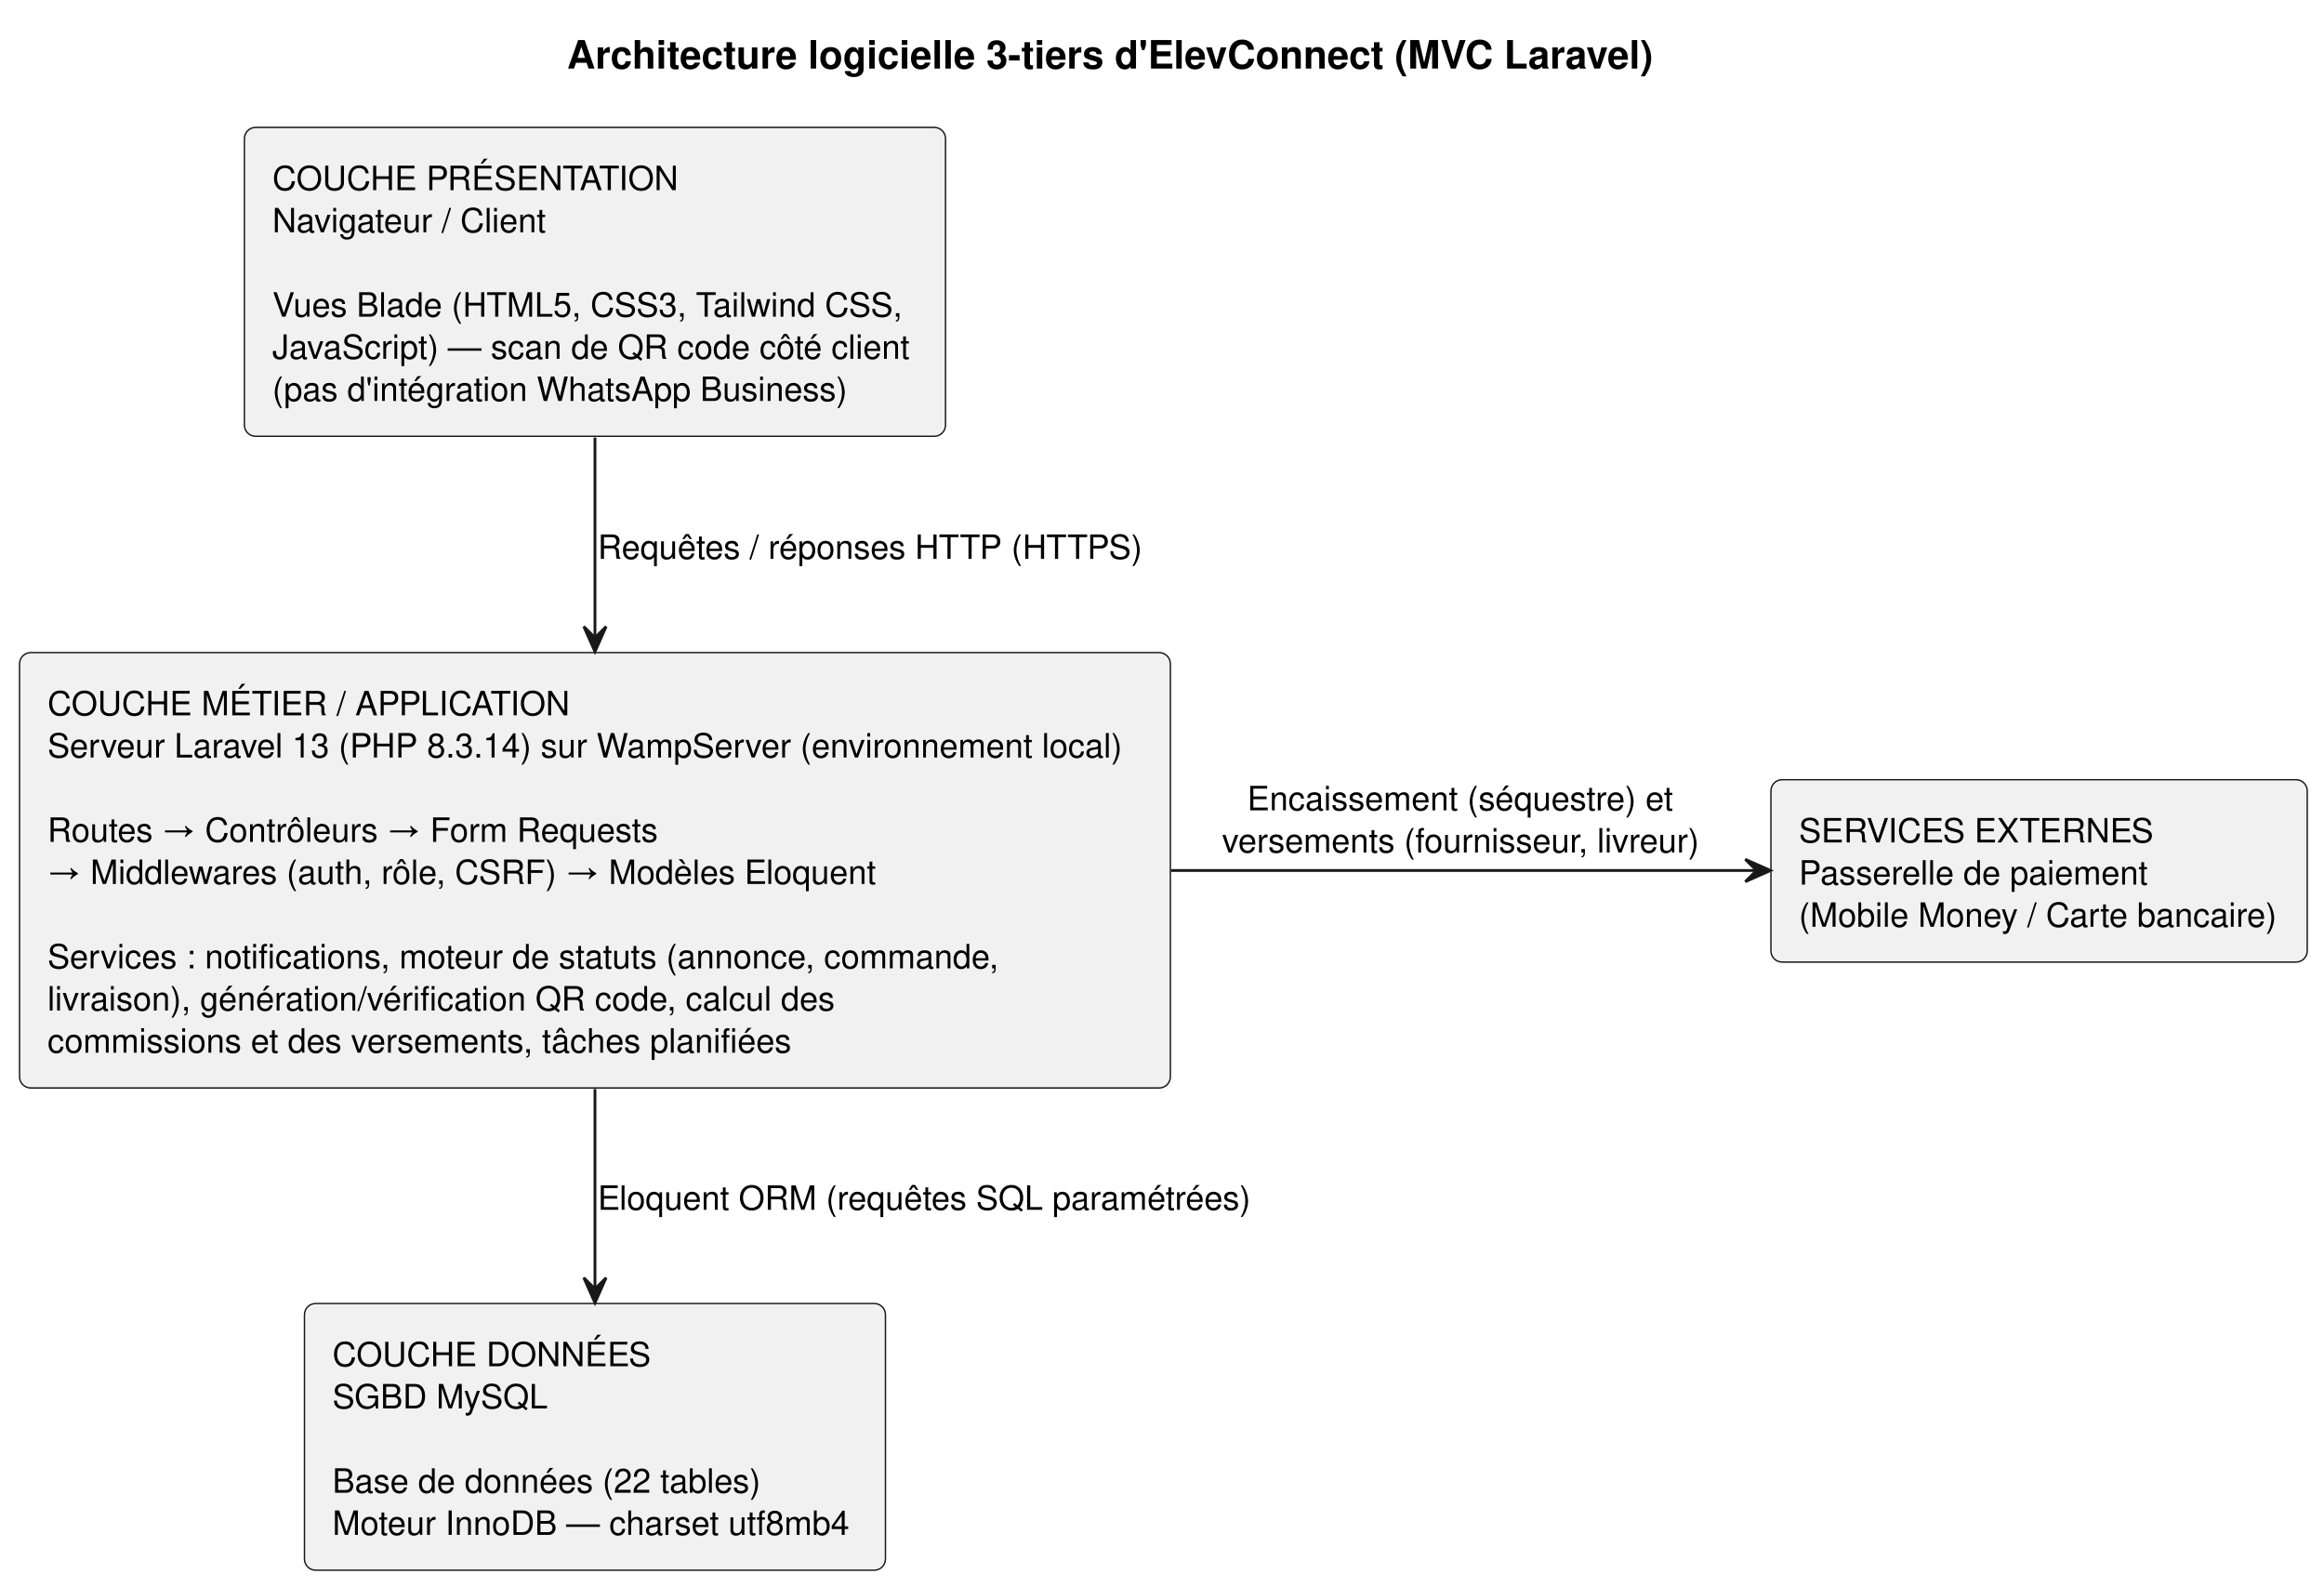
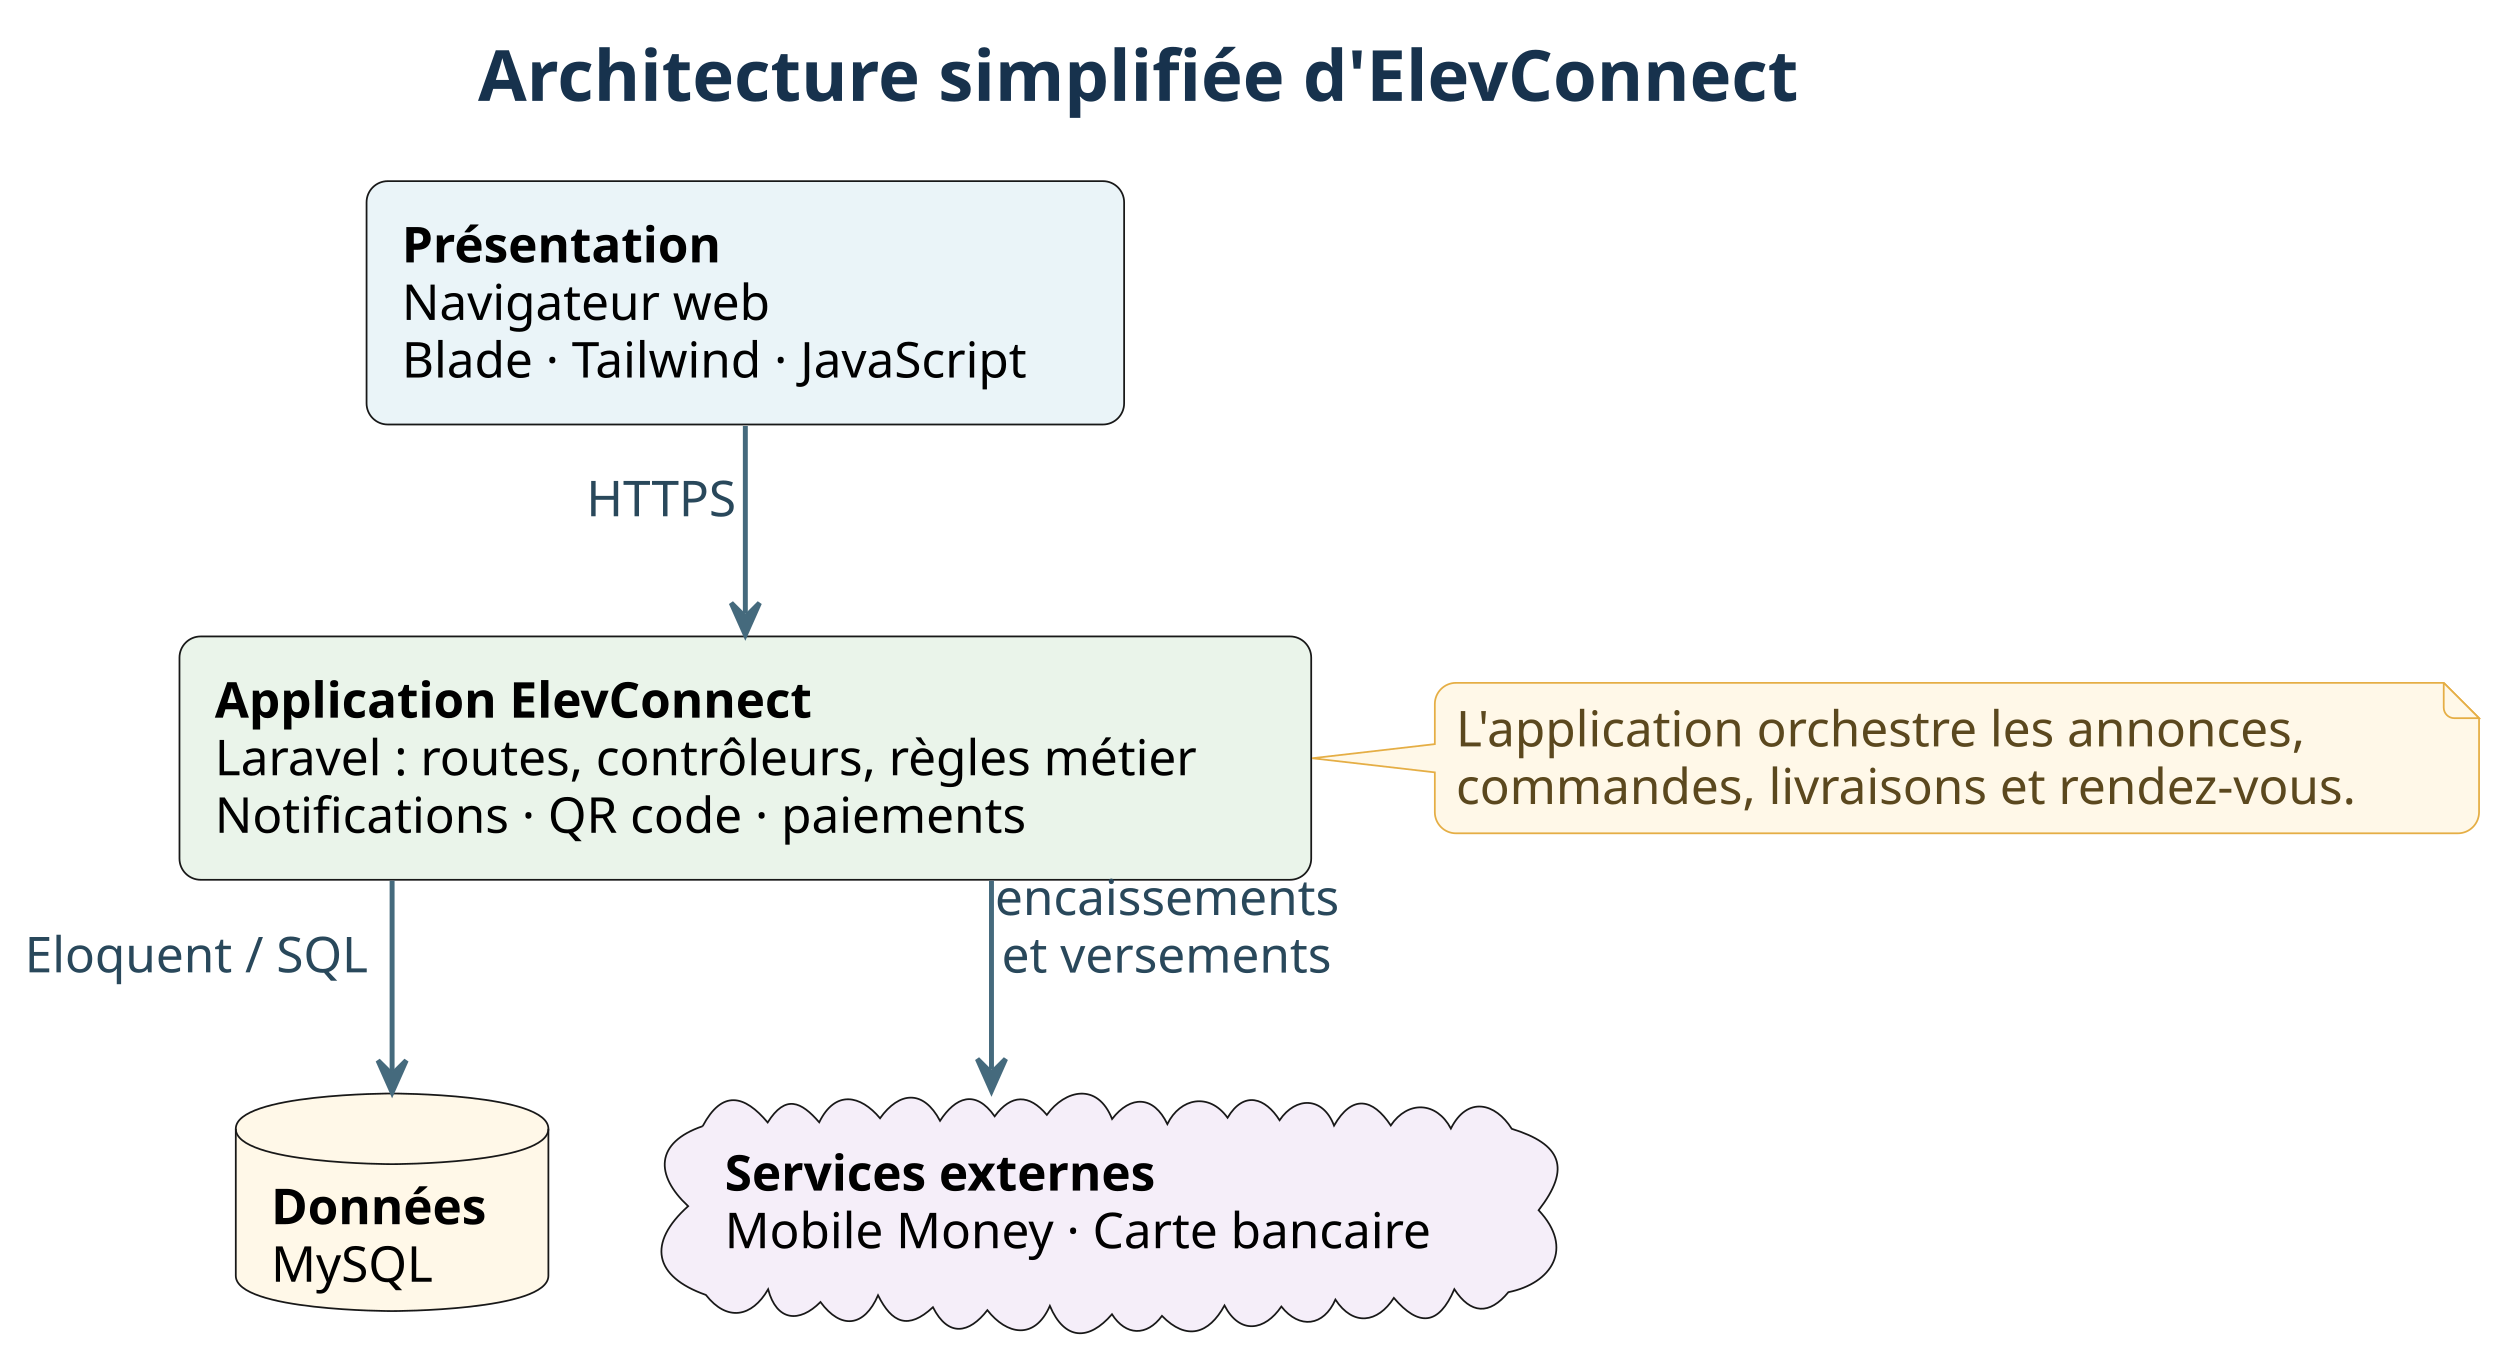
- <svg xmlns="http://www.w3.org/2000/svg" contentStyleType="text/css" height="568px" preserveAspectRatio="none" style="width:832px;height:568px;background:#FFFFFF;" version="1.1" viewBox="0 0 832 568" width="832px" zoomAndPan="magnify">
+ <svg xmlns="http://www.w3.org/2000/svg" contentStyleType="text/css" data-diagram-type="DESCRIPTION" height="727.5px" preserveAspectRatio="none" style="width:1327px;height:727px;background:#FFFFFF;" version="1.1" viewBox="0 0 1327 727" width="1327.5px" zoomAndPan="magnify">
  <defs />
  <g>
-     <text fill="#000000" font-family="Helvetica" font-size="14" font-weight="bold" lengthAdjust="spacing" textLength="412" x="203" y="24.533">Architecture logicielle 3-tiers d'ElevConnect (MVC Laravel)</text>
-     <g id="elem_PRES">
-       <rect fill="#F1F1F1" height="110.562" rx="4" ry="4" style="stroke:#181818;stroke-width:0.5;" width="251" x="87.5" y="45.609" />
-       <text fill="#000000" font-family="Helvetica" font-size="12" lengthAdjust="spacing" textLength="148" x="97.5" y="68.066">COUCHE PRÉSENTATION</text>
-       <text fill="#000000" font-family="Helvetica" font-size="12" lengthAdjust="spacing" textLength="100" x="97.5" y="83.16">Navigateur / Client</text>
-       <text fill="#000000" font-family="Helvetica" font-size="12" lengthAdjust="spacing" textLength="3" x="97.5" y="98.254"> </text>
-       <text fill="#000000" font-family="Helvetica" font-size="12" lengthAdjust="spacing" textLength="230" x="97.5" y="113.348">Vues Blade (HTML5, CSS3, Tailwind CSS,</text>
-       <text fill="#000000" font-family="Helvetica" font-size="12" lengthAdjust="spacing" textLength="231" x="97.5" y="128.441">JavaScript) — scan de QR code côté client</text>
-       <text fill="#000000" font-family="Helvetica" font-size="12" lengthAdjust="spacing" textLength="214" x="97.5" y="143.535">(pas d'intégration WhatsApp Business)</text>
+     <g class="title" data-source-line="4">
+       <text fill="#17324D" font-family="sans-serif" font-size="37.5" font-weight="bold" lengthAdjust="spacing" textLength="795.319" x="253.719" y="53.558">Architecture simplifiée d'ElevConnect</text>
    </g>
-     <g id="elem_APP">
-       <rect fill="#F1F1F1" height="155.844" rx="4" ry="4" style="stroke:#181818;stroke-width:0.5;" width="412" x="7" y="233.609" />
-       <text fill="#000000" font-family="Helvetica" font-size="12" lengthAdjust="spacing" textLength="186" x="17" y="256.066">COUCHE MÉTIER / APPLICATION</text>
-       <text fill="#000000" font-family="Helvetica" font-size="12" lengthAdjust="spacing" textLength="392" x="17" y="271.16">Serveur Laravel 13 (PHP 8.3.14) sur WampServer (environnement local)</text>
-       <text fill="#000000" font-family="Helvetica" font-size="12" lengthAdjust="spacing" textLength="3" x="17" y="286.254"> </text>
-       <text fill="#000000" font-family="Helvetica" font-size="12" lengthAdjust="spacing" textLength="223" x="17" y="301.348">Routes → Contrôleurs → Form Requests</text>
-       <text fill="#000000" font-family="Helvetica" font-size="12" lengthAdjust="spacing" textLength="299" x="17" y="316.441">→ Middlewares (auth, rôle, CSRF) → Modèles Eloquent</text>
-       <text fill="#000000" font-family="Helvetica" font-size="12" lengthAdjust="spacing" textLength="3" x="17" y="331.535"> </text>
-       <text fill="#000000" font-family="Helvetica" font-size="12" lengthAdjust="spacing" textLength="351" x="17" y="346.629">Services : notifications, moteur de statuts (annonce, commande,</text>
-       <text fill="#000000" font-family="Helvetica" font-size="12" lengthAdjust="spacing" textLength="289" x="17" y="361.723">livraison), génération/vérification QR code, calcul des</text>
-       <text fill="#000000" font-family="Helvetica" font-size="12" lengthAdjust="spacing" textLength="281" x="17" y="376.816">commissions et des versements, tâches planifiées</text>
+     <g class="entity" data-qualified-name="CLIENT" data-source-line="6" id="ent0002">
+       <rect fill="#EAF4F8" height="129.17" rx="11.25" ry="11.25" style="stroke:#181818;stroke-width:0.938;" width="402.116" x="194.569" y="96.152" />
+       <text fill="#000000" font-family="sans-serif" font-size="26.25" font-weight="bold" lengthAdjust="spacing" textLength="190.633" x="213.319" y="139.268">Présentation</text>
+       <text fill="#000000" font-family="sans-serif" font-size="26.25" lengthAdjust="spacing" textLength="207.795" x="213.319" y="169.825">Navigateur web</text>
+       <text fill="#000000" font-family="sans-serif" font-size="26.25" lengthAdjust="spacing" textLength="364.616" x="213.319" y="200.381">Blade · Tailwind · JavaScript</text>
    </g>
-     <g id="elem_DATA">
-       <rect fill="#F1F1F1" height="95.469" rx="4" ry="4" style="stroke:#181818;stroke-width:0.5;" width="208" x="109" y="466.609" />
-       <text fill="#000000" font-family="Helvetica" font-size="12" lengthAdjust="spacing" textLength="116" x="119" y="489.066">COUCHE DONNÉES</text>
-       <text fill="#000000" font-family="Helvetica" font-size="12" lengthAdjust="spacing" textLength="75" x="119" y="504.16">SGBD MySQL</text>
-       <text fill="#000000" font-family="Helvetica" font-size="12" lengthAdjust="spacing" textLength="3" x="119" y="519.254"> </text>
-       <text fill="#000000" font-family="Helvetica" font-size="12" lengthAdjust="spacing" textLength="160" x="119" y="534.348">Base de données (22 tables)</text>
-       <text fill="#000000" font-family="Helvetica" font-size="12" lengthAdjust="spacing" textLength="188" x="119" y="549.441">Moteur InnoDB — charset utf8mb4</text>
+     <g class="entity" data-qualified-name="APP" data-source-line="7" id="ent0003">
+       <rect fill="#EAF4EA" height="129.17" rx="11.25" ry="11.25" style="stroke:#181818;stroke-width:0.938;" width="600.721" x="95.269" y="337.821" />
+       <text fill="#000000" font-family="sans-serif" font-size="26.25" font-weight="bold" lengthAdjust="spacing" textLength="359.002" x="114.019" y="380.937">Application ElevConnect</text>
+       <text fill="#000000" font-family="sans-serif" font-size="26.25" lengthAdjust="spacing" textLength="563.221" x="114.019" y="411.494">Laravel : routes, contrôleurs, règles métier</text>
+       <text fill="#000000" font-family="sans-serif" font-size="26.25" lengthAdjust="spacing" textLength="463.425" x="114.019" y="442.05">Notifications · QR code · paiements</text>
    </g>
-     <g id="elem_EXT">
-       <rect fill="#F1F1F1" height="65.281" rx="4" ry="4" style="stroke:#181818;stroke-width:0.5;" width="192" x="634" y="279.109" />
-       <text fill="#000000" font-family="Helvetica" font-size="12" lengthAdjust="spacing" textLength="127" x="644" y="301.566">SERVICES EXTERNES</text>
-       <text fill="#000000" font-family="Helvetica" font-size="12" lengthAdjust="spacing" textLength="132" x="644" y="316.66">Passerelle de paiement</text>
-       <text fill="#000000" font-family="Helvetica" font-size="12" lengthAdjust="spacing" textLength="172" x="644" y="331.754">(Mobile Money / Carte bancaire)</text>
+     <g class="entity" data-qualified-name="DB" data-source-line="8" id="ent0004">
+       <path d="M125.156,599.177 C125.156,580.427 208.121,580.427 208.121,580.427 C208.121,580.427 291.086,580.427 291.086,599.177 L291.086,677.166 C291.086,695.916 208.121,695.916 208.121,695.916 C208.121,695.916 125.156,695.916 125.156,677.166 L125.156,599.177" fill="#FFF8E8" style="stroke:#181818;stroke-width:0.938;" />
+       <path d="M125.156,599.177 C125.156,617.927 208.121,617.927 208.121,617.927 C208.121,617.927 291.086,617.927 291.086,599.177" fill="none" style="stroke:#181818;stroke-width:0.938;" />
+       <text fill="#000000" font-family="sans-serif" font-size="26.25" font-weight="bold" lengthAdjust="spacing" textLength="128.43" x="143.906" y="649.793">Données</text>
+       <text fill="#000000" font-family="sans-serif" font-size="26.25" lengthAdjust="spacing" textLength="90.132" x="143.906" y="680.35">MySQL</text>
    </g>
-     <g id="link_PRES_APP">
-       <path d="M213,156.619 C213,178.469 213,204.129 213,228.179 " fill="none" id="PRES-to-APP" style="stroke:#181818;stroke-width:1.0;" />
-       <polygon fill="#181818" points="213,233.279,217,224.279,213,228.279,209,224.279,213,233.279" style="stroke:#181818;stroke-width:1.0;" />
-       <text fill="#000000" font-family="Helvetica" font-size="12" lengthAdjust="spacing" textLength="200" x="214" y="200.066">Requêtes / réponses HTTP (HTTPS)</text>
+     <g class="entity" data-qualified-name="PAYMENT" data-source-line="9" id="ent0005">
+       <path d="M372.971,597.779 C383.324,578.26 395.17,581.148 407.479,595.803 C416.96,580.744 425.276,584.718 434.84,595.716 C443.287,578.452 456.698,581.12 467.127,593.562 C477.328,579.328 490.094,578.182 498.977,594.918 C507.088,582.515 517.638,577.896 527.97,592.537 C536.714,580.67 546.279,580.629 555.662,591.769 C565.416,578.277 582.627,574.487 590.292,593.964 C600.142,581.248 612.343,581.434 619.633,596.653 C626.465,582.72 641.866,579.769 651.582,593.297 C660.34,578.636 671.705,582.773 679.197,594.615 C687.86,581.888 702.235,581.988 708.108,597.474 C717.67,580.891 728.569,582.854 738.22,597.387 C747.292,583.993 762.489,584.658 770.135,599.027 C778.929,581.594 793.78,585.394 802.437,599.168 C828.623,607.299 834.205,619.841 816.699,642.389 C835.764,662.611 823.683,681.206 800.648,685.896 C790.574,698.145 780.644,697.574 771.968,684.324 C763.742,703.525 753.078,704.481 739.863,688.935 C731.256,702.308 718.244,704.124 708.835,689.834 C702.601,704.087 689.767,705.619 680.142,693.528 C671.407,706.356 658.159,708.69 649.961,692.96 C641.656,708.142 629.835,711.854 616.777,698.484 C608.722,709.454 597.554,709.102 590.237,697.612 C577.998,711.817 565.116,711.627 557.268,693.179 C549.145,711.599 534.365,708.509 524.094,695.443 C514.438,707.918 503.313,709.884 495.198,693.88 C482.022,706.125 473.388,702.239 466.067,687.548 C458.803,704.292 446.463,706.018 435.508,691.111 C424.158,702.514 412.234,701.244 407.717,684.39 C399.099,699.248 385.916,701.682 374.682,687.351 C347.053,677.61 343.377,659.874 365.266,640.237 C347.535,623.762 347.629,606.437 372.971,597.779" fill="#F5EEF9" style="stroke:#181818;stroke-width:0.938;" />
+       <text fill="#000000" font-family="sans-serif" font-size="26.25" font-weight="bold" lengthAdjust="spacing" textLength="264.038" x="384.675" y="631.981">Services externes</text>
+       <text fill="#000000" font-family="sans-serif" font-size="26.25" lengthAdjust="spacing" textLength="400.646" x="384.675" y="662.537">Mobile Money · Carte bancaire</text>
    </g>
-     <g id="link_APP_DATA">
-       <path d="M213,389.839 C213,413.739 213,439.479 213,461.229 " fill="none" id="APP-to-DATA" style="stroke:#181818;stroke-width:1.0;" />
-       <polygon fill="#181818" points="213,466.379,217,457.379,213,461.379,209,457.379,213,466.379" style="stroke:#181818;stroke-width:1.0;" />
-       <text fill="#000000" font-family="Helvetica" font-size="12" lengthAdjust="spacing" textLength="240" x="214" y="433.066">Eloquent ORM (requêtes SQL paramétrées)</text>
+     <g class="entity" data-qualified-name="GMN9" data-source-line="16" id="ent0010">
+       <path d="M761.606,373.709 L761.606,394.971 L696.469,402.471 L761.606,409.971 L761.606,431.072 A11.25,11.25 0 0 0 772.856,442.322 L1304.631,442.322 A11.25,11.25 0 0 0 1315.881,431.072 L1315.881,381.209 L1297.131,362.459 L772.856,362.459 A11.25,11.25 0 0 0 761.606,373.709" fill="#FFF8E8" style="stroke:#E5AE45;stroke-width:0.938;" />
+       <path d="M1297.131,362.459 L1297.131,375.584 A5.625,5.625 0 0 0 1302.756,381.209 L1315.881,381.209 L1297.131,362.459" fill="#FFF8E8" style="stroke:#E5AE45;stroke-width:0.938;" />
+       <text fill="#5B481E" font-family="sans-serif" font-size="26.25" lengthAdjust="spacing" textLength="488.432" x="772.856" y="396.199">L'application orchestre les annonces,</text>
+       <text fill="#5B481E" font-family="sans-serif" font-size="26.25" lengthAdjust="spacing" textLength="514.9" x="772.856" y="426.756">commandes, livraisons et rendez-vous.</text>
    </g>
-     <g id="link_APP_EXT">
-       <path d="M419.19,311.609 C491.17,311.609 568.8,311.609 628.47,311.609 " fill="none" id="APP-to-EXT" style="stroke:#181818;stroke-width:1.0;" />
-       <polygon fill="#181818" points="633.83,311.609,624.83,307.609,628.83,311.609,624.83,315.609,633.83,311.609" style="stroke:#181818;stroke-width:1.0;" />
-       <text fill="#000000" font-family="Helvetica" font-size="12" lengthAdjust="spacing" textLength="160" x="446.5" y="290.066">Encaissement (séquestre) et</text>
-       <text fill="#000000" font-family="Helvetica" font-size="12" lengthAdjust="spacing" textLength="178" x="437.5" y="305.16">versements (fournisseur, livreur)</text>
+     <g class="link" data-entity-1="ent0002" data-entity-2="ent0003" data-link-type="dependency" data-source-line="11" id="lnk6">
+       <path d="M395.625,226.127 C395.625,260.515 395.625,291.302 395.625,325.69" fill="none" id="CLIENT-to-APP" style="stroke:#456A7D;stroke-width:2.625;" />
+       <polygon fill="#456A7D" points="395.625,336.94,403.125,320.065,395.625,327.565,388.125,320.065,395.625,336.94" style="stroke:#456A7D;stroke-width:2.625;" />
+       <text fill="#29485B" font-family="sans-serif" font-size="26.25" lengthAdjust="spacing" textLength="84.3" x="311.25" y="274.024">HTTPS</text>
+     </g>
+     <g class="link" data-entity-1="ent0003" data-entity-2="ent0004" data-link-type="dependency" data-source-line="12" id="lnk7">
+       <path d="M208.125,467.44 C208.125,502.615 208.125,534.434 208.125,568.521" fill="none" id="APP-to-DB" style="stroke:#456A7D;stroke-width:2.625;" />
+       <polygon fill="#456A7D" points="208.125,579.771,215.625,562.896,208.125,570.396,200.625,562.896,208.125,579.771" style="stroke:#456A7D;stroke-width:2.625;" />
+       <text fill="#29485B" font-family="sans-serif" font-size="26.25" lengthAdjust="spacing" textLength="193.799" x="13.125" y="516.106">Eloquent / SQL</text>
+     </g>
+     <g class="link" data-entity-1="ent0003" data-entity-2="ent0005" data-link-type="dependency" data-source-line="13" id="lnk8">
+       <path d="M526.275,467.44 C526.275,502.334 526.275,533.777 526.275,567.734" fill="none" id="APP-to-PAYMENT" style="stroke:#456A7D;stroke-width:2.625;" />
+       <polygon fill="#456A7D" points="526.275,578.984,533.775,562.109,526.275,569.609,518.775,562.109,526.275,578.984" style="stroke:#456A7D;stroke-width:2.625;" />
+       <text fill="#29485B" font-family="sans-serif" font-size="26.25" lengthAdjust="spacing" textLength="196.426" x="528.15" y="485.693">encaissements</text>
+       <text fill="#29485B" font-family="sans-serif" font-size="26.25" lengthAdjust="spacing" textLength="189.415" x="531.656" y="516.25">et versements</text>
    </g>
  </g>
</svg>
